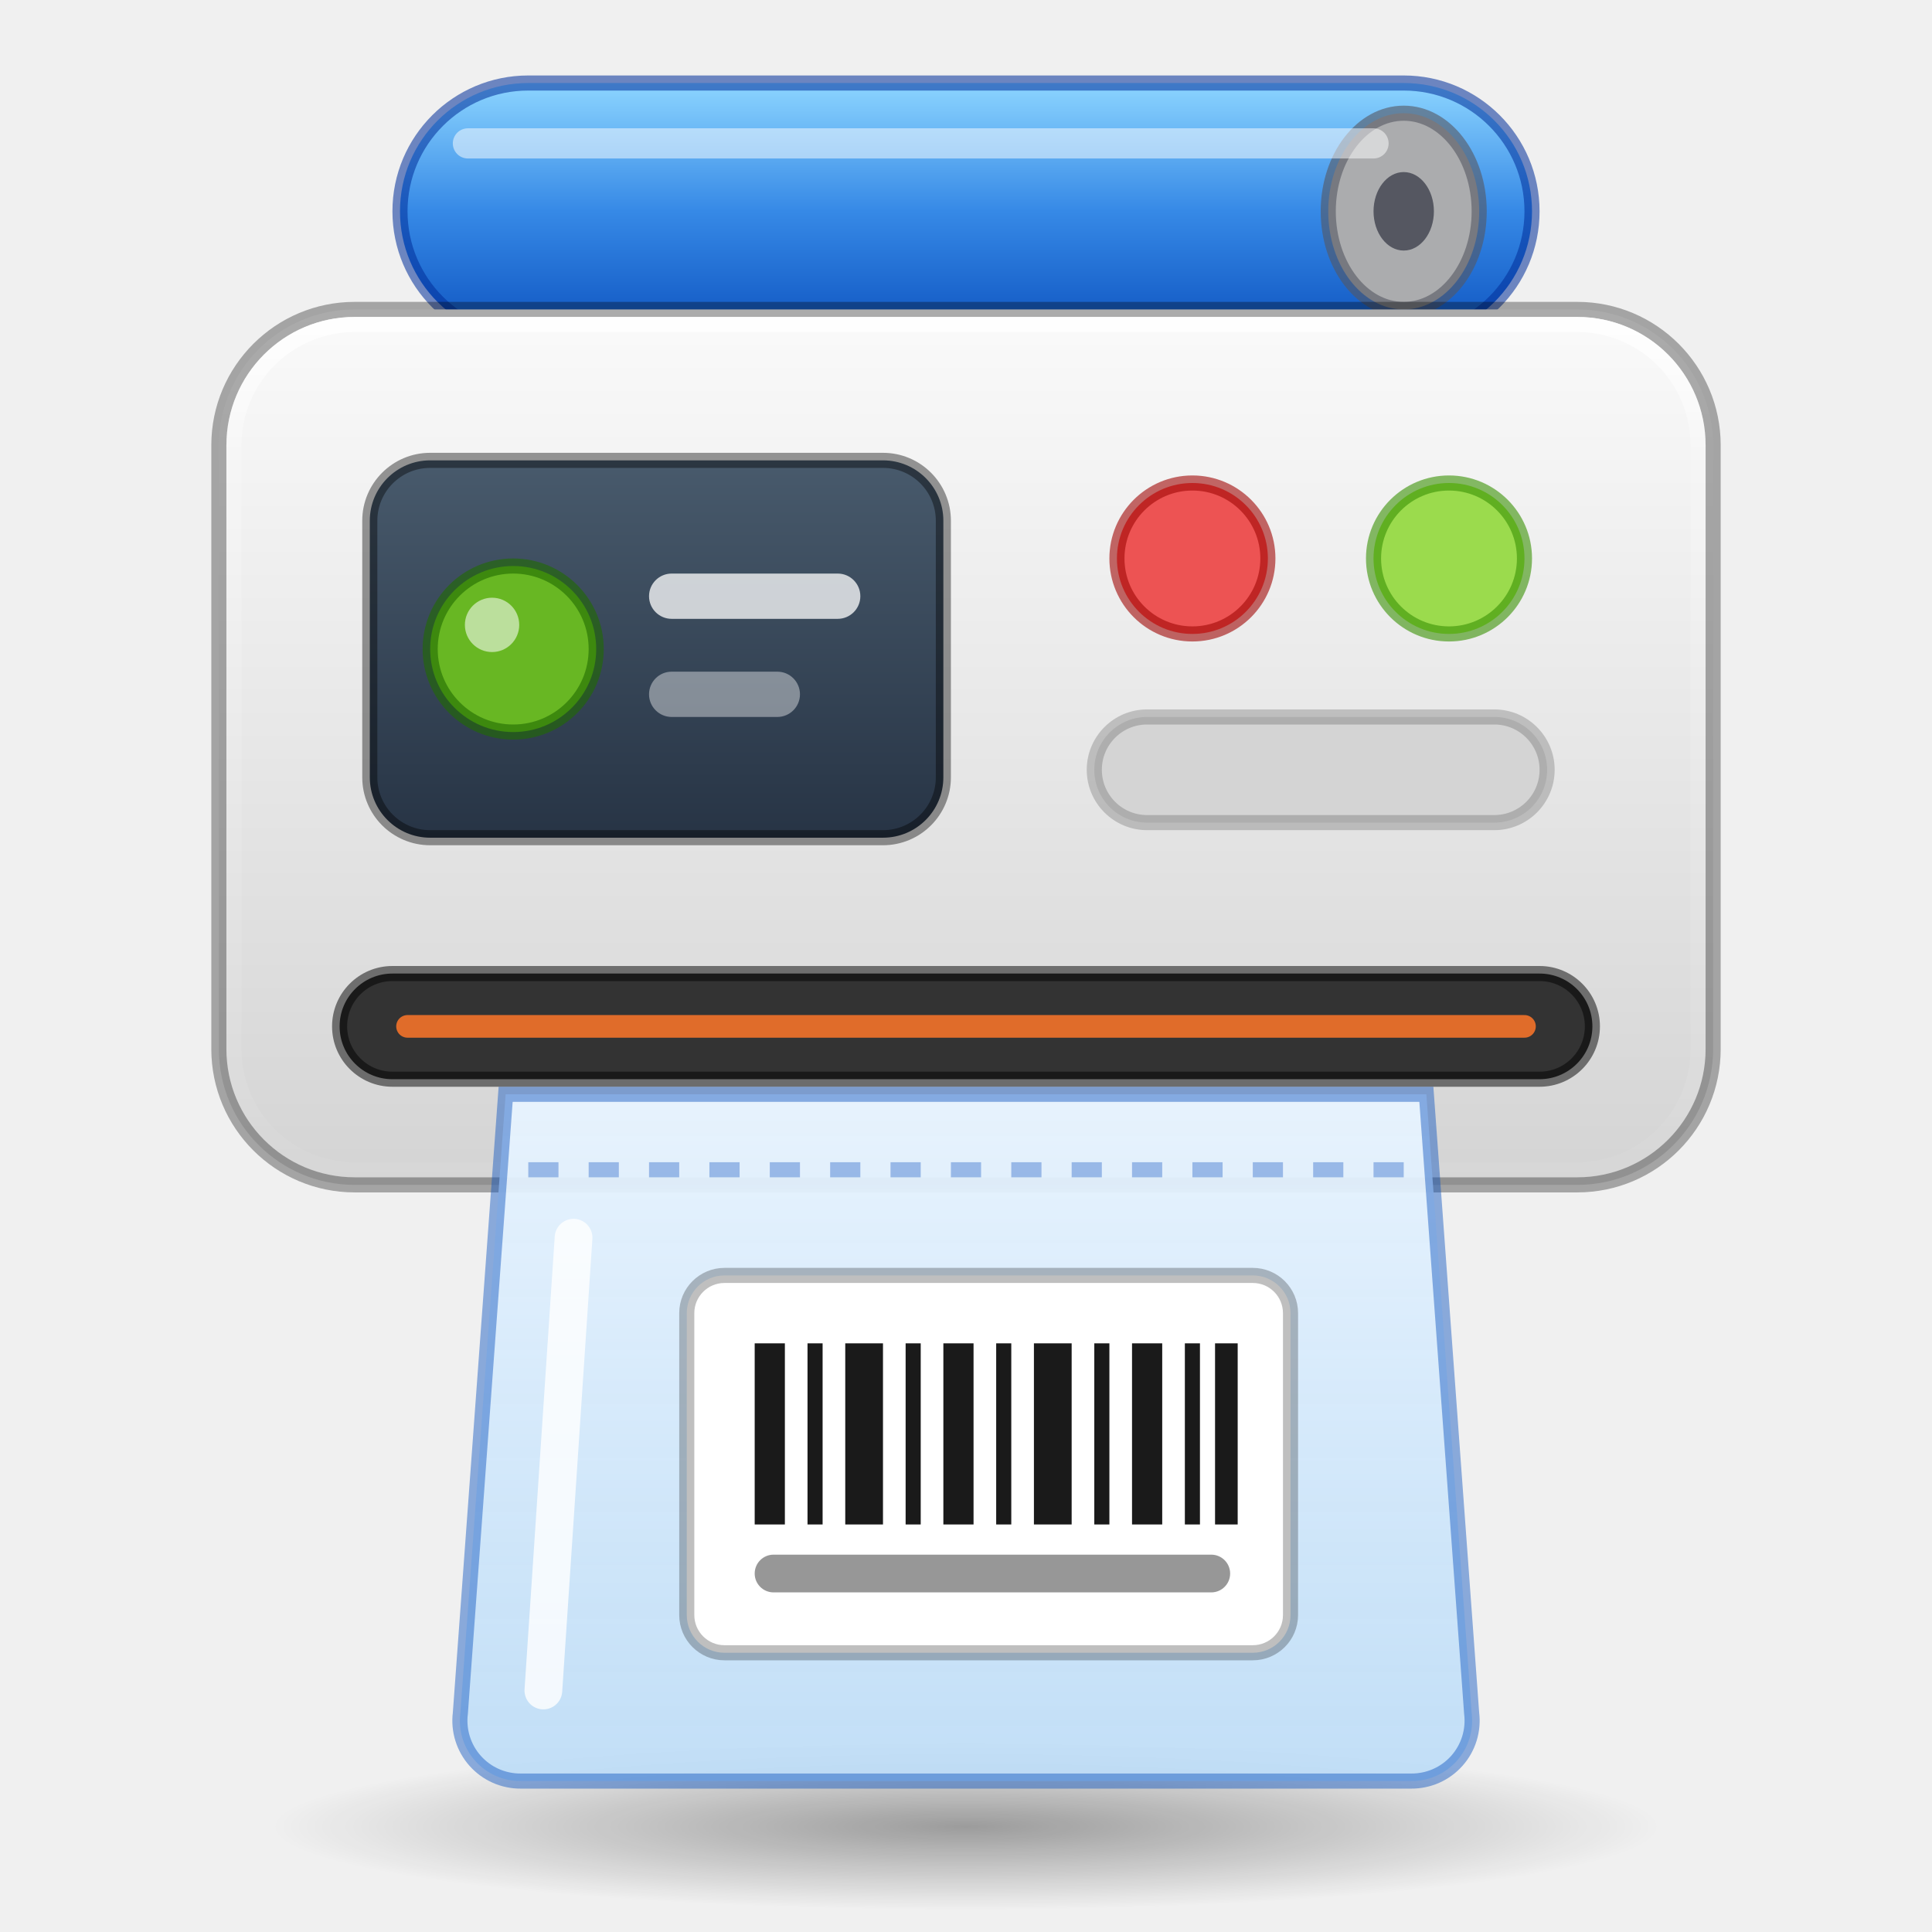
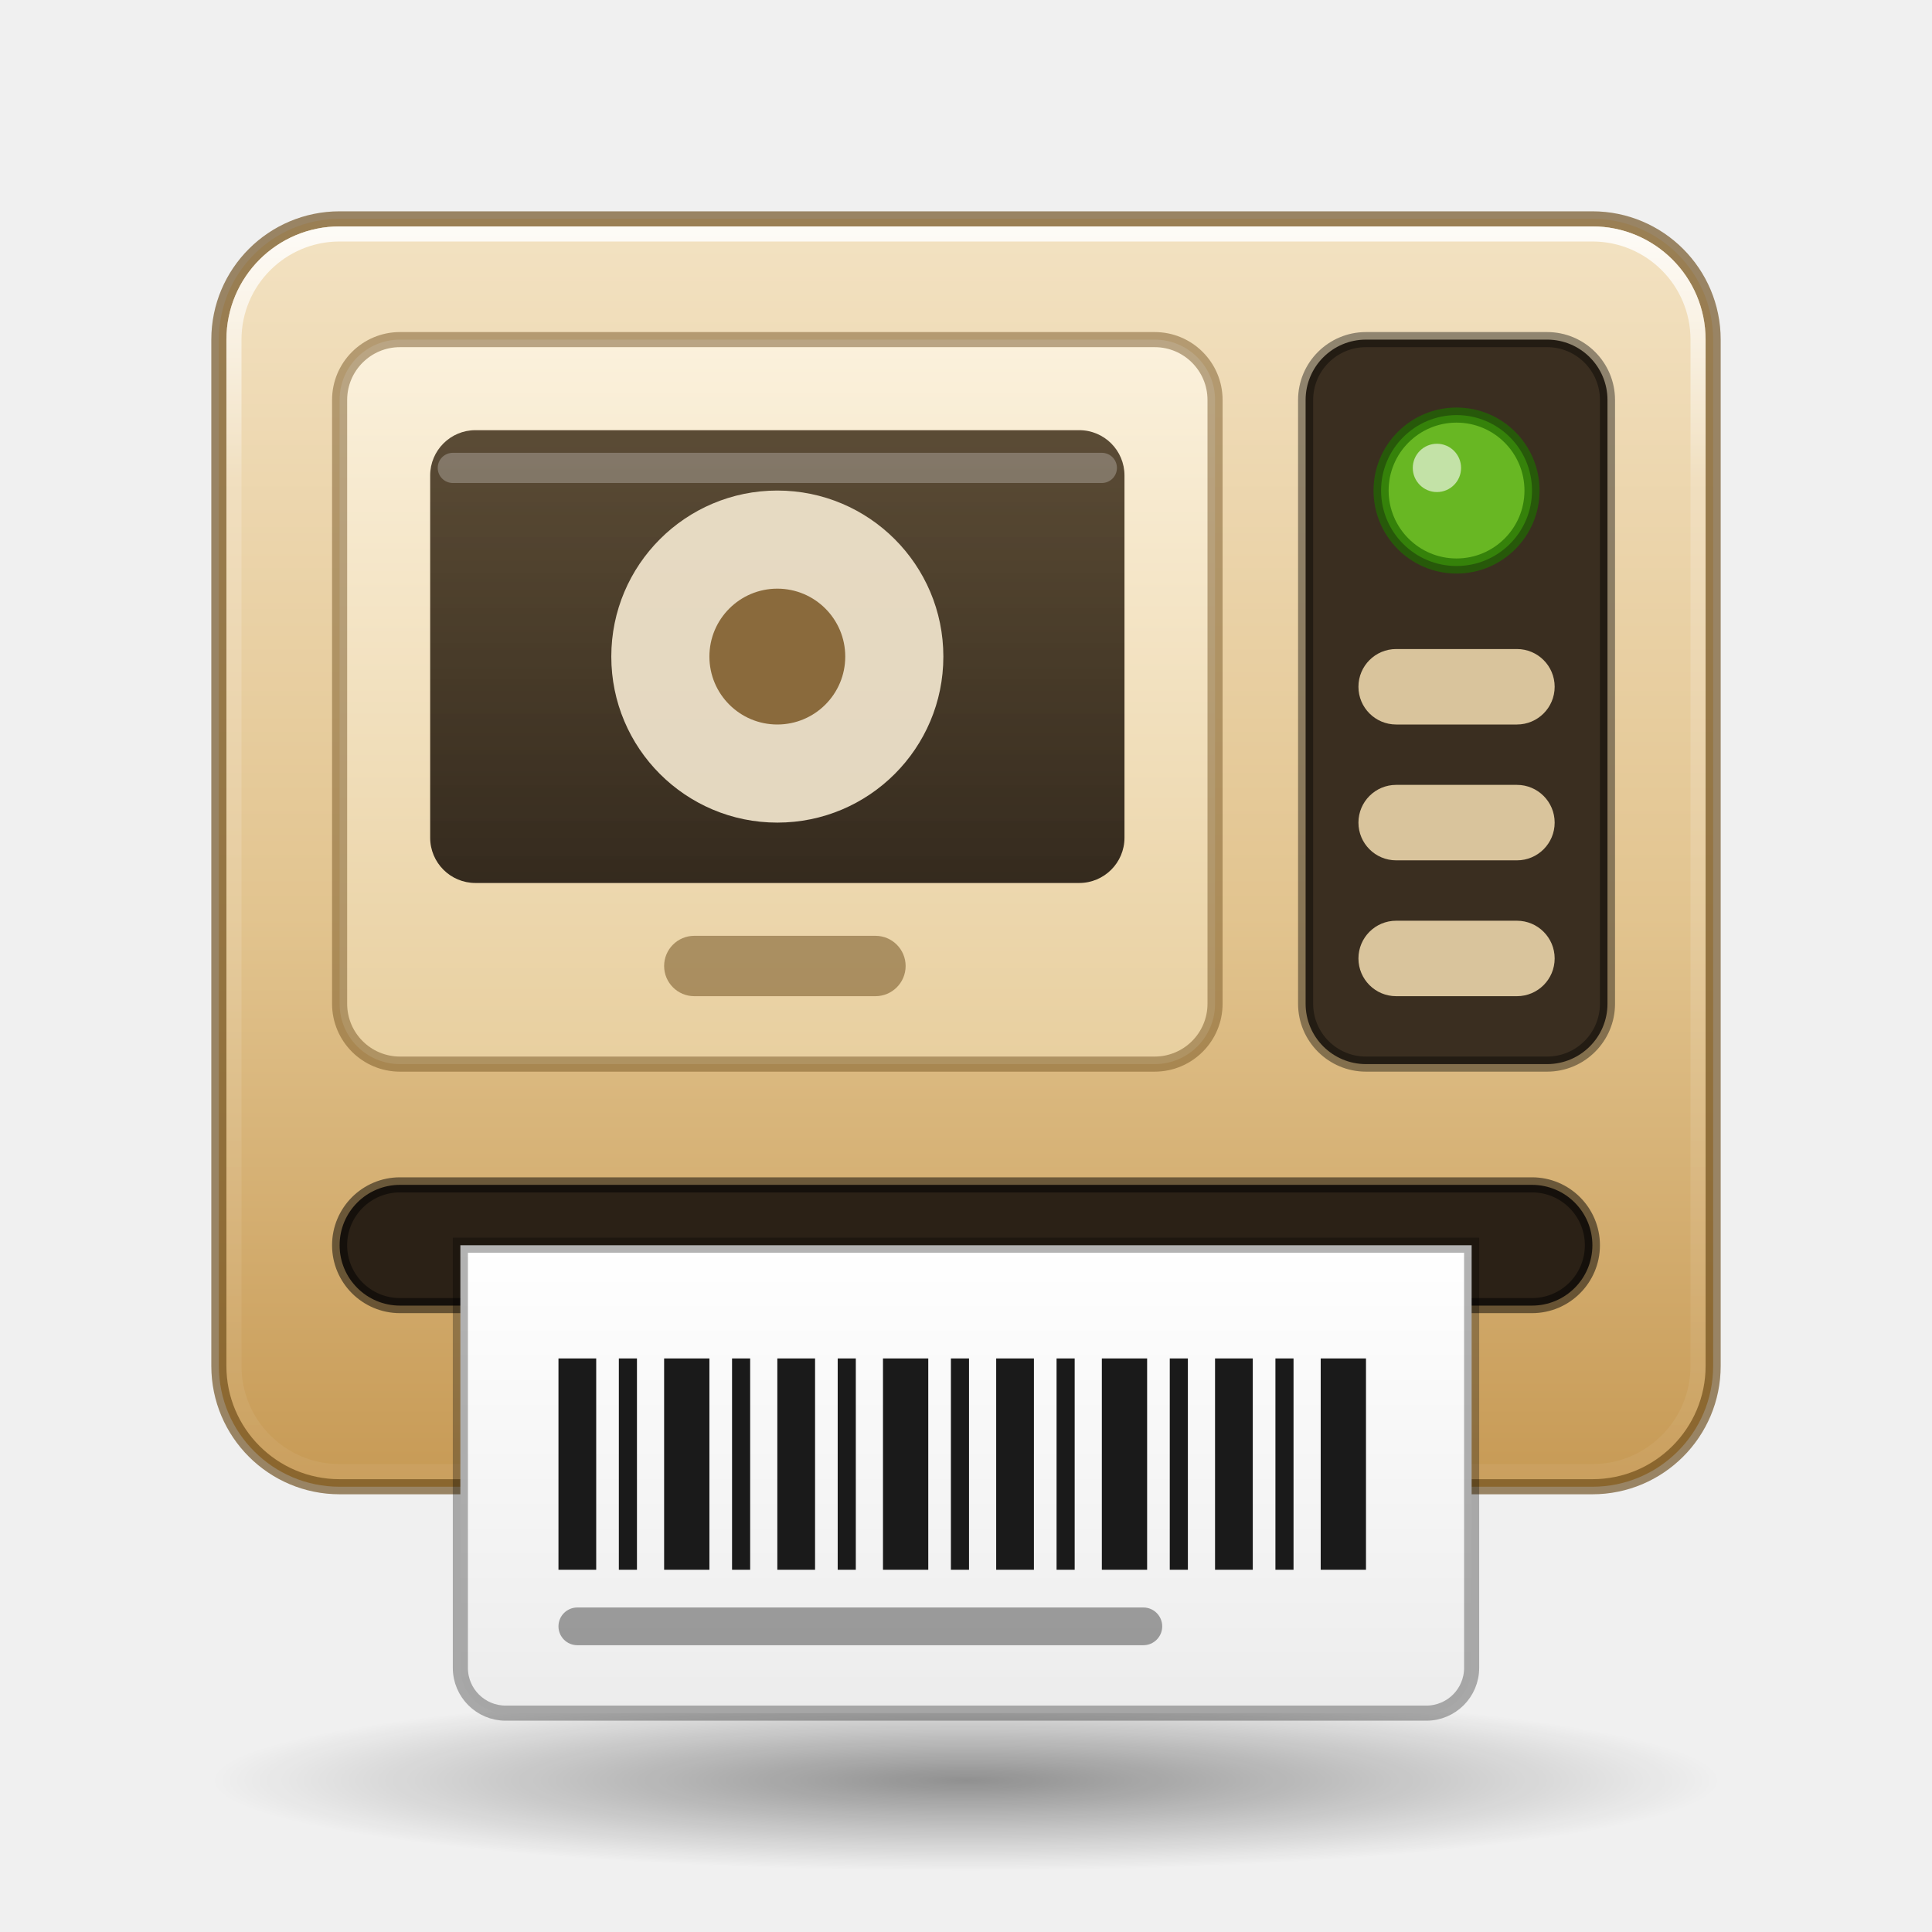
<svg xmlns="http://www.w3.org/2000/svg" width="128" height="128" viewBox="0 0 128 128">
  <defs>
-     <linearGradient id="body" x1="0" y1="0" x2="0" y2="1">
-       <stop offset="0" stop-color="#fafafa" />
-       <stop offset="1" stop-color="#d4d4d4" />
+     <linearGradient id="shell" x1="0" y1="0" x2="0" y2="1">
+       <stop offset="0" stop-color="#f3e2c2" />
+       <stop offset="0.55" stop-color="#e2c48f" />
+       <stop offset="1" stop-color="#c79a55" />
    </linearGradient>
-     <linearGradient id="roll" x1="0" y1="0" x2="0" y2="1">
-       <stop offset="0" stop-color="#8cd5ff" />
-       <stop offset="0.5" stop-color="#3689e6" />
-       <stop offset="1" stop-color="#0d52bf" />
+     <linearGradient id="lid" x1="0" y1="0" x2="0" y2="1">
+       <stop offset="0" stop-color="#fbf1dc" />
+       <stop offset="1" stop-color="#e8cf9f" />
    </linearGradient>
-     <linearGradient id="screen" x1="0" y1="0" x2="0" y2="1">
-       <stop offset="0" stop-color="#485a6c" />
-       <stop offset="1" stop-color="#273445" />
+     <linearGradient id="window" x1="0" y1="0" x2="0" y2="1">
+       <stop offset="0" stop-color="#4a3a24" stop-opacity="0.9" />
+       <stop offset="1" stop-color="#2b2116" stop-opacity="0.95" />
    </linearGradient>
-     <linearGradient id="bag" x1="0" y1="0" x2="0" y2="1">
-       <stop offset="0" stop-color="#e8f4ff" stop-opacity="0.95" />
-       <stop offset="1" stop-color="#bcdcf7" stop-opacity="0.9" />
+     <linearGradient id="label" x1="0" y1="0" x2="0" y2="1">
+       <stop offset="0" stop-color="#ffffff" />
+       <stop offset="1" stop-color="#ececec" />
    </linearGradient>
    <linearGradient id="hl" x1="0" y1="0" x2="0" y2="1">
-       <stop offset="0" stop-color="#fff" stop-opacity="0.8" />
-       <stop offset="0.15" stop-color="#fff" stop-opacity="0.2" />
+       <stop offset="0" stop-color="#fff" stop-opacity="0.85" />
+       <stop offset="0.2" stop-color="#fff" stop-opacity="0.2" />
      <stop offset="1" stop-color="#fff" stop-opacity="0.05" />
    </linearGradient>
-     <radialGradient id="shadow" cx="64" cy="121" r="46" gradientTransform="matrix(1 0 0 0.12 0 106.5)" gradientUnits="userSpaceOnUse">
-       <stop offset="0" stop-color="#000" stop-opacity="0.35" />
+     <radialGradient id="shadow" cx="64" cy="118" r="50" gradientTransform="matrix(1 0 0 0.12 0 103.8)" gradientUnits="userSpaceOnUse">
+       <stop offset="0" stop-color="#000" stop-opacity="0.4" />
      <stop offset="1" stop-color="#000" stop-opacity="0" />
    </radialGradient>
  </defs>
-   <ellipse cx="64" cy="121" rx="46" ry="5.5" fill="url(#shadow)" />
-   <rect x="26.5" y="5.5" width="75" height="17" rx="8.5" fill="url(#roll)" stroke="#002e99" stroke-opacity="0.55" />
-   <ellipse cx="93" cy="14" rx="5" ry="6.5" fill="#abacae" stroke="#555761" stroke-opacity="0.6" />
-   <ellipse cx="93" cy="14" rx="2" ry="2.6" fill="#555761" />
-   <path d="M31 9.5 h60" stroke="#fff" stroke-opacity="0.5" stroke-width="2" stroke-linecap="round" />
-   <rect x="14.5" y="20.5" width="99" height="58" rx="9" fill="url(#body)" stroke="#000" stroke-opacity="0.32" />
-   <rect x="15.5" y="21.5" width="97" height="56" rx="8" fill="none" stroke="url(#hl)" />
-   <rect x="24.5" y="30.5" width="38" height="25" rx="4" fill="url(#screen)" stroke="#000" stroke-opacity="0.4" />
-   <circle cx="34" cy="43" r="5.5" fill="#68b723" stroke="#206b00" stroke-opacity="0.6" />
-   <circle cx="32.6" cy="41.4" r="1.8" fill="#fff" fill-opacity="0.55" />
-   <rect x="43" y="38" width="14" height="3" rx="1.5" fill="#fff" fill-opacity="0.75" />
-   <rect x="43" y="44.5" width="10" height="3" rx="1.5" fill="#fff" fill-opacity="0.4" />
-   <circle cx="79" cy="37" r="5" fill="#ed5353" stroke="#a10705" stroke-opacity="0.6" />
-   <circle cx="96" cy="37" r="5" fill="#9bdb4d" stroke="#3a9104" stroke-opacity="0.6" />
-   <rect x="72.5" y="47.5" width="30" height="7" rx="3.5" fill="#d4d4d4" stroke="#000" stroke-opacity="0.18" />
-   <rect x="22.5" y="64.5" width="83" height="7" rx="3.5" fill="#333" stroke="#000" stroke-opacity="0.5" />
-   <path d="M27 68 h74" stroke="#f37329" stroke-width="1.5" stroke-linecap="round" stroke-opacity="0.9" />
-   <path d="M33.5 72.5 h61 l3 41 a4 4 0 0 1 -4 4.5 h-59 a4 4 0 0 1 -4 -4.5 z" fill="url(#bag)" stroke="#0d52bf" stroke-opacity="0.45" />
-   <path d="M35 77.5 h58" stroke="#0d52bf" stroke-opacity="0.35" stroke-dasharray="2 2" />
-   <path d="M38 82 l-2 30" stroke="#fff" stroke-opacity="0.8" stroke-width="2.5" stroke-linecap="round" />
-   <rect x="45.5" y="84.5" width="40" height="25" rx="2.5" fill="#fff" stroke="#000" stroke-opacity="0.25" />
+   <ellipse cx="64" cy="118" rx="50" ry="6" fill="url(#shadow)" />
+   <rect x="14.5" y="14.5" width="99" height="84" rx="8" fill="url(#shell)" stroke="#6b4a1a" stroke-opacity="0.65" />
+   <rect x="15.5" y="15.5" width="97" height="82" rx="7" fill="none" stroke="url(#hl)" />
+   <rect x="22.5" y="22.5" width="58" height="48" rx="4" fill="url(#lid)" stroke="#6b4a1a" stroke-opacity="0.45" />
+   <rect x="28.5" y="28.5" width="46" height="30" rx="3" fill="url(#window)" />
+   <circle cx="51.5" cy="43.5" r="11" fill="#f6ead2" fill-opacity="0.9" />
+   <circle cx="51.5" cy="43.5" r="4.5" fill="#8a6a3c" />
+   <path d="M30 31 h43" stroke="#fff" stroke-opacity="0.25" stroke-width="2" stroke-linecap="round" />
+   <rect x="44" y="62" width="16" height="4" rx="2" fill="#6b4a1a" fill-opacity="0.5" />
+   <rect x="86.5" y="22.5" width="20" height="48" rx="4" fill="#3a2e20" stroke="#000" stroke-opacity="0.4" />
+   <circle cx="96.5" cy="32.5" r="5" fill="#68b723" stroke="#206b00" stroke-opacity="0.7" />
+   <circle cx="95.2" cy="31" r="1.6" fill="#fff" fill-opacity="0.6" />
+   <rect x="90" y="43" width="13" height="5" rx="2.5" fill="#d9c49c" />
+   <rect x="90" y="52" width="13" height="5" rx="2.5" fill="#d9c49c" />
+   <rect x="90" y="61" width="13" height="5" rx="2.5" fill="#d9c49c" />
+   <rect x="22.5" y="78.5" width="83" height="8" rx="4" fill="#2b2116" stroke="#000" stroke-opacity="0.5" />
+   <path d="M30.5 82.5 h67 v28 a3 3 0 0 1 -3 3 h-61 a3 3 0 0 1 -3 -3 z" fill="url(#label)" stroke="#000" stroke-opacity="0.3" />
  <g fill="#1a1a1a">
-     <rect x="50" y="89" width="2" height="12" />
-     <rect x="53.5" y="89" width="1" height="12" />
-     <rect x="56" y="89" width="2.5" height="12" />
-     <rect x="60" y="89" width="1" height="12" />
-     <rect x="62.5" y="89" width="2" height="12" />
-     <rect x="66" y="89" width="1" height="12" />
-     <rect x="68.5" y="89" width="2.5" height="12" />
-     <rect x="72.5" y="89" width="1" height="12" />
-     <rect x="75" y="89" width="2" height="12" />
-     <rect x="78.5" y="89" width="1" height="12" />
-     <rect x="80.5" y="89" width="1.5" height="12" />
+     <rect x="37" y="90" width="2.5" height="14" />
+     <rect x="41" y="90" width="1.2" height="14" />
+     <rect x="44" y="90" width="3" height="14" />
+     <rect x="48.5" y="90" width="1.2" height="14" />
+     <rect x="51.5" y="90" width="2.5" height="14" />
+     <rect x="55.5" y="90" width="1.2" height="14" />
+     <rect x="58.5" y="90" width="3" height="14" />
+     <rect x="63" y="90" width="1.2" height="14" />
+     <rect x="66" y="90" width="2.5" height="14" />
+     <rect x="70" y="90" width="1.2" height="14" />
+     <rect x="73" y="90" width="3" height="14" />
+     <rect x="77.5" y="90" width="1.2" height="14" />
+     <rect x="80.5" y="90" width="2.5" height="14" />
+     <rect x="84.5" y="90" width="1.2" height="14" />
+     <rect x="87.5" y="90" width="3" height="14" />
  </g>
-   <rect x="50" y="103" width="31.5" height="2.5" rx="1.25" fill="#1a1a1a" fill-opacity="0.45" />
+   <rect x="37" y="106.5" width="40" height="2.5" rx="1.25" fill="#1a1a1a" fill-opacity="0.4" />
</svg>
